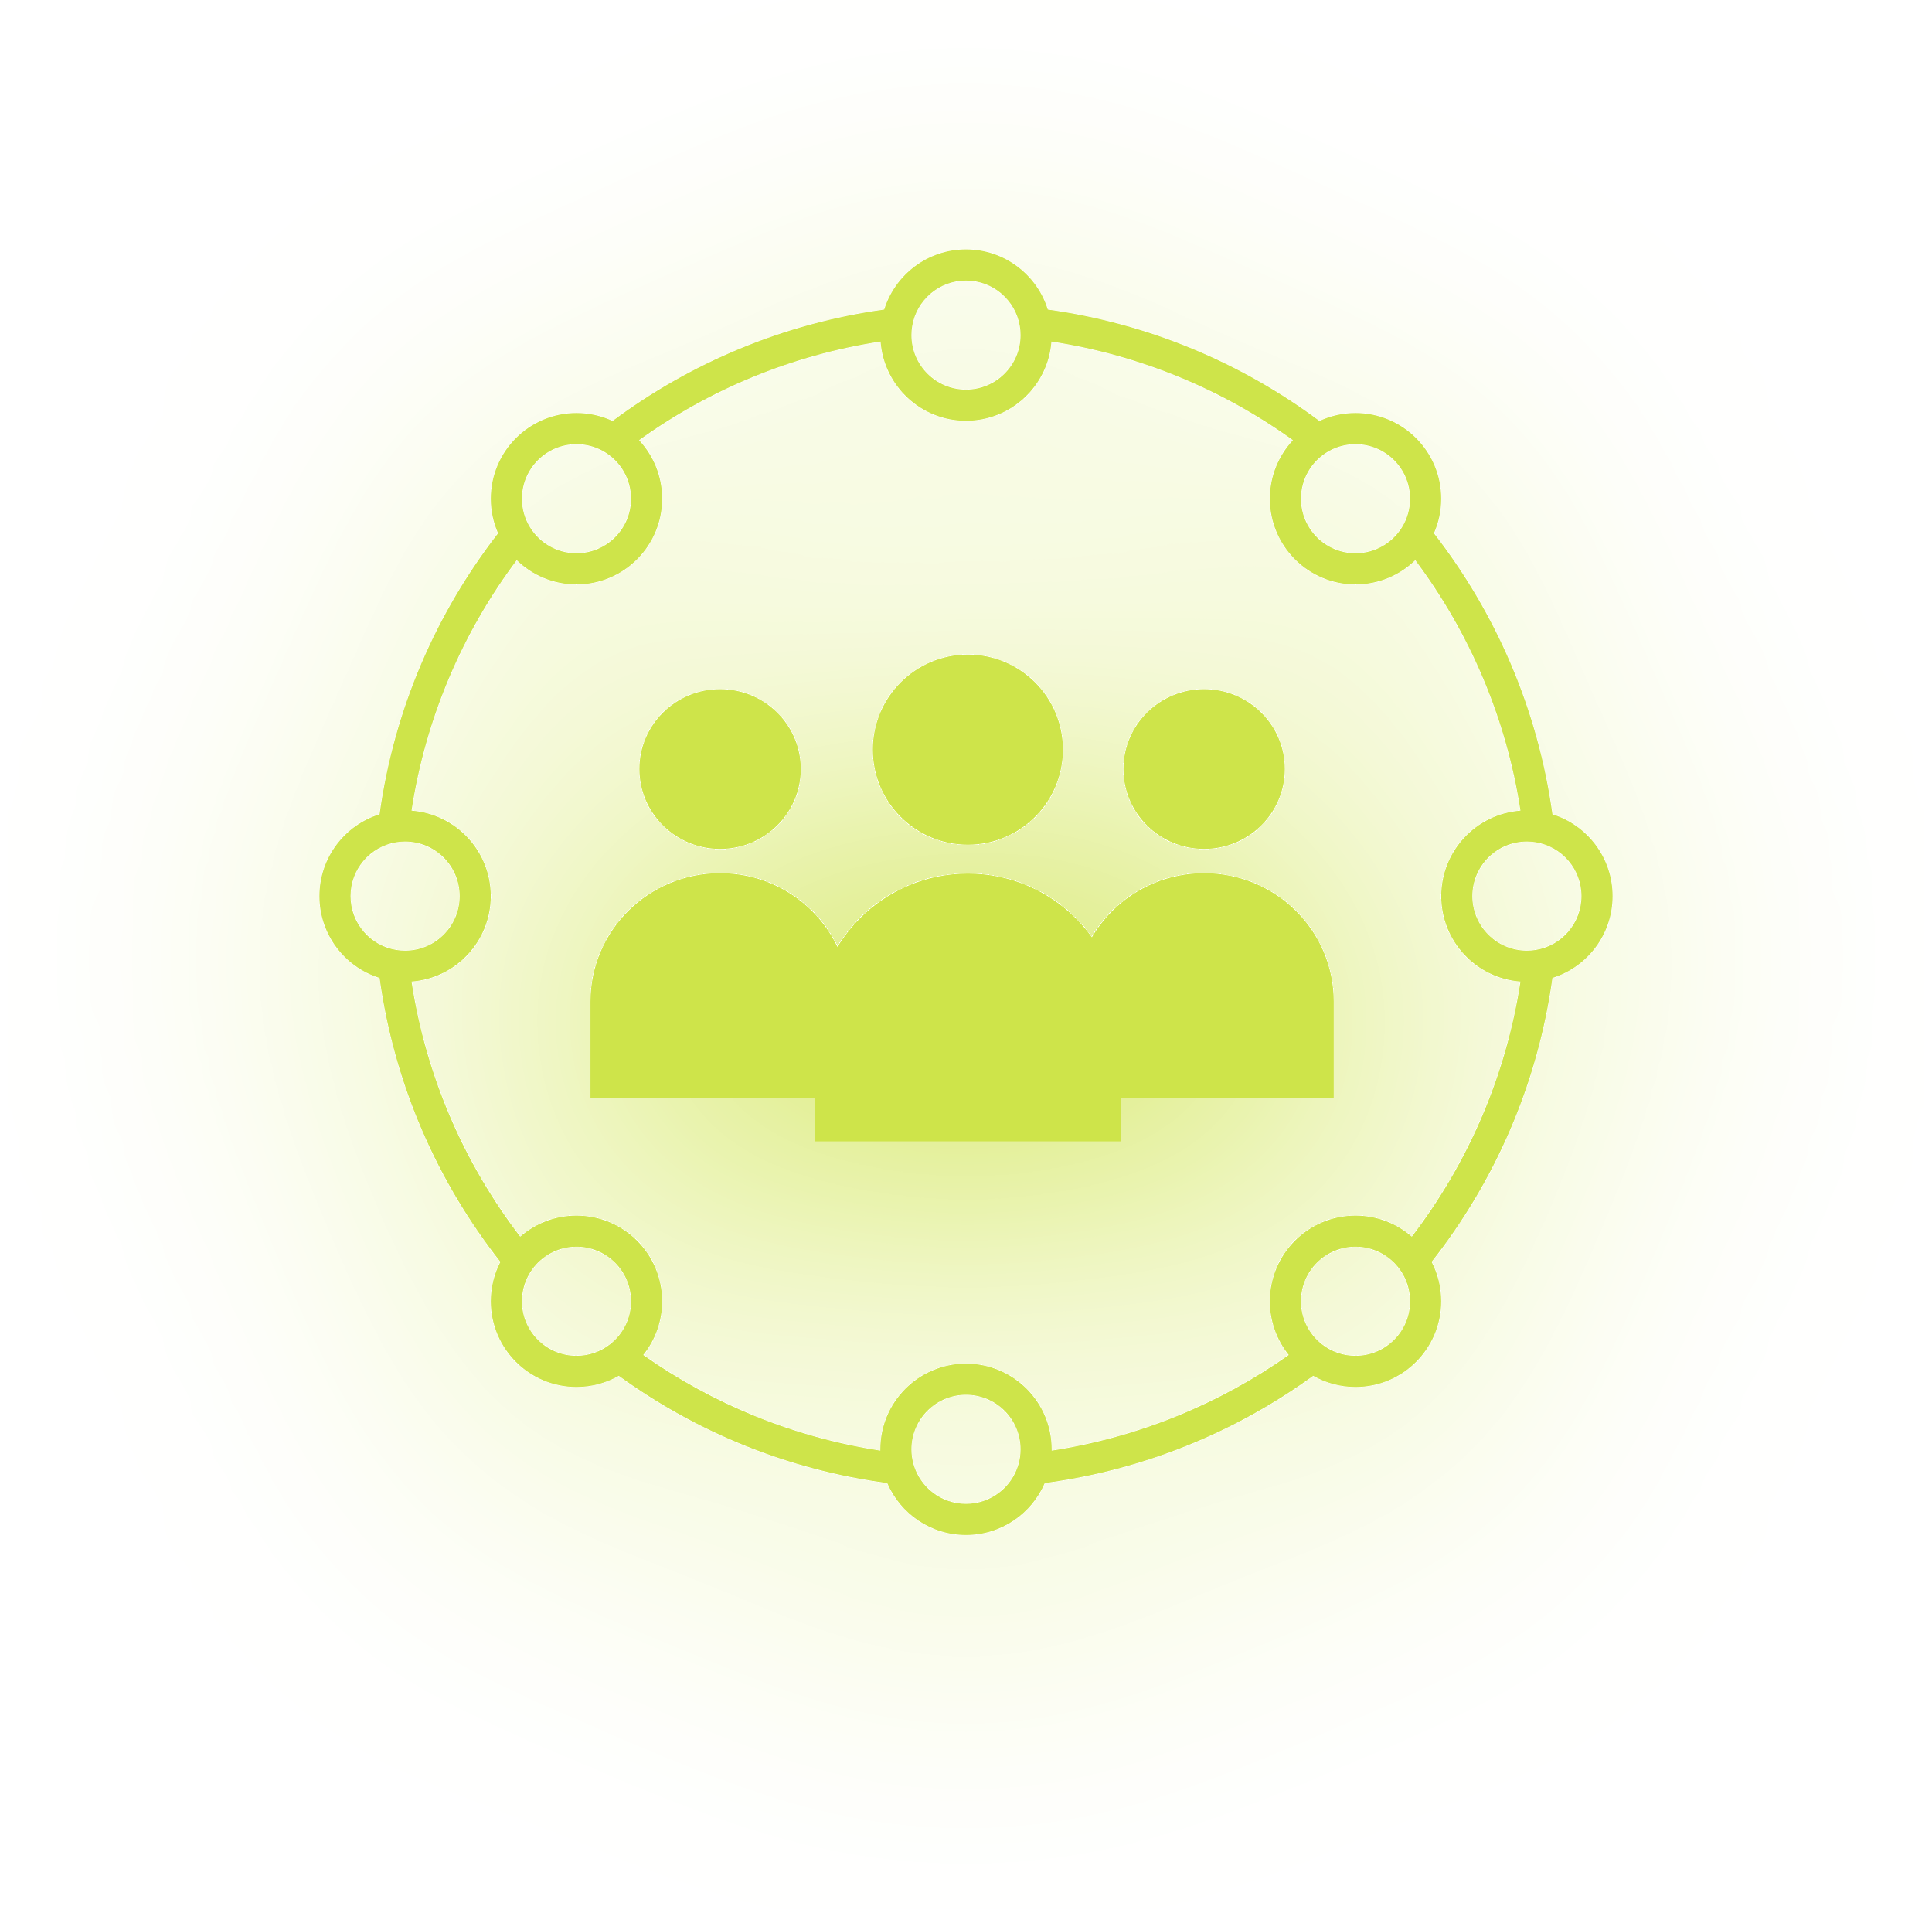
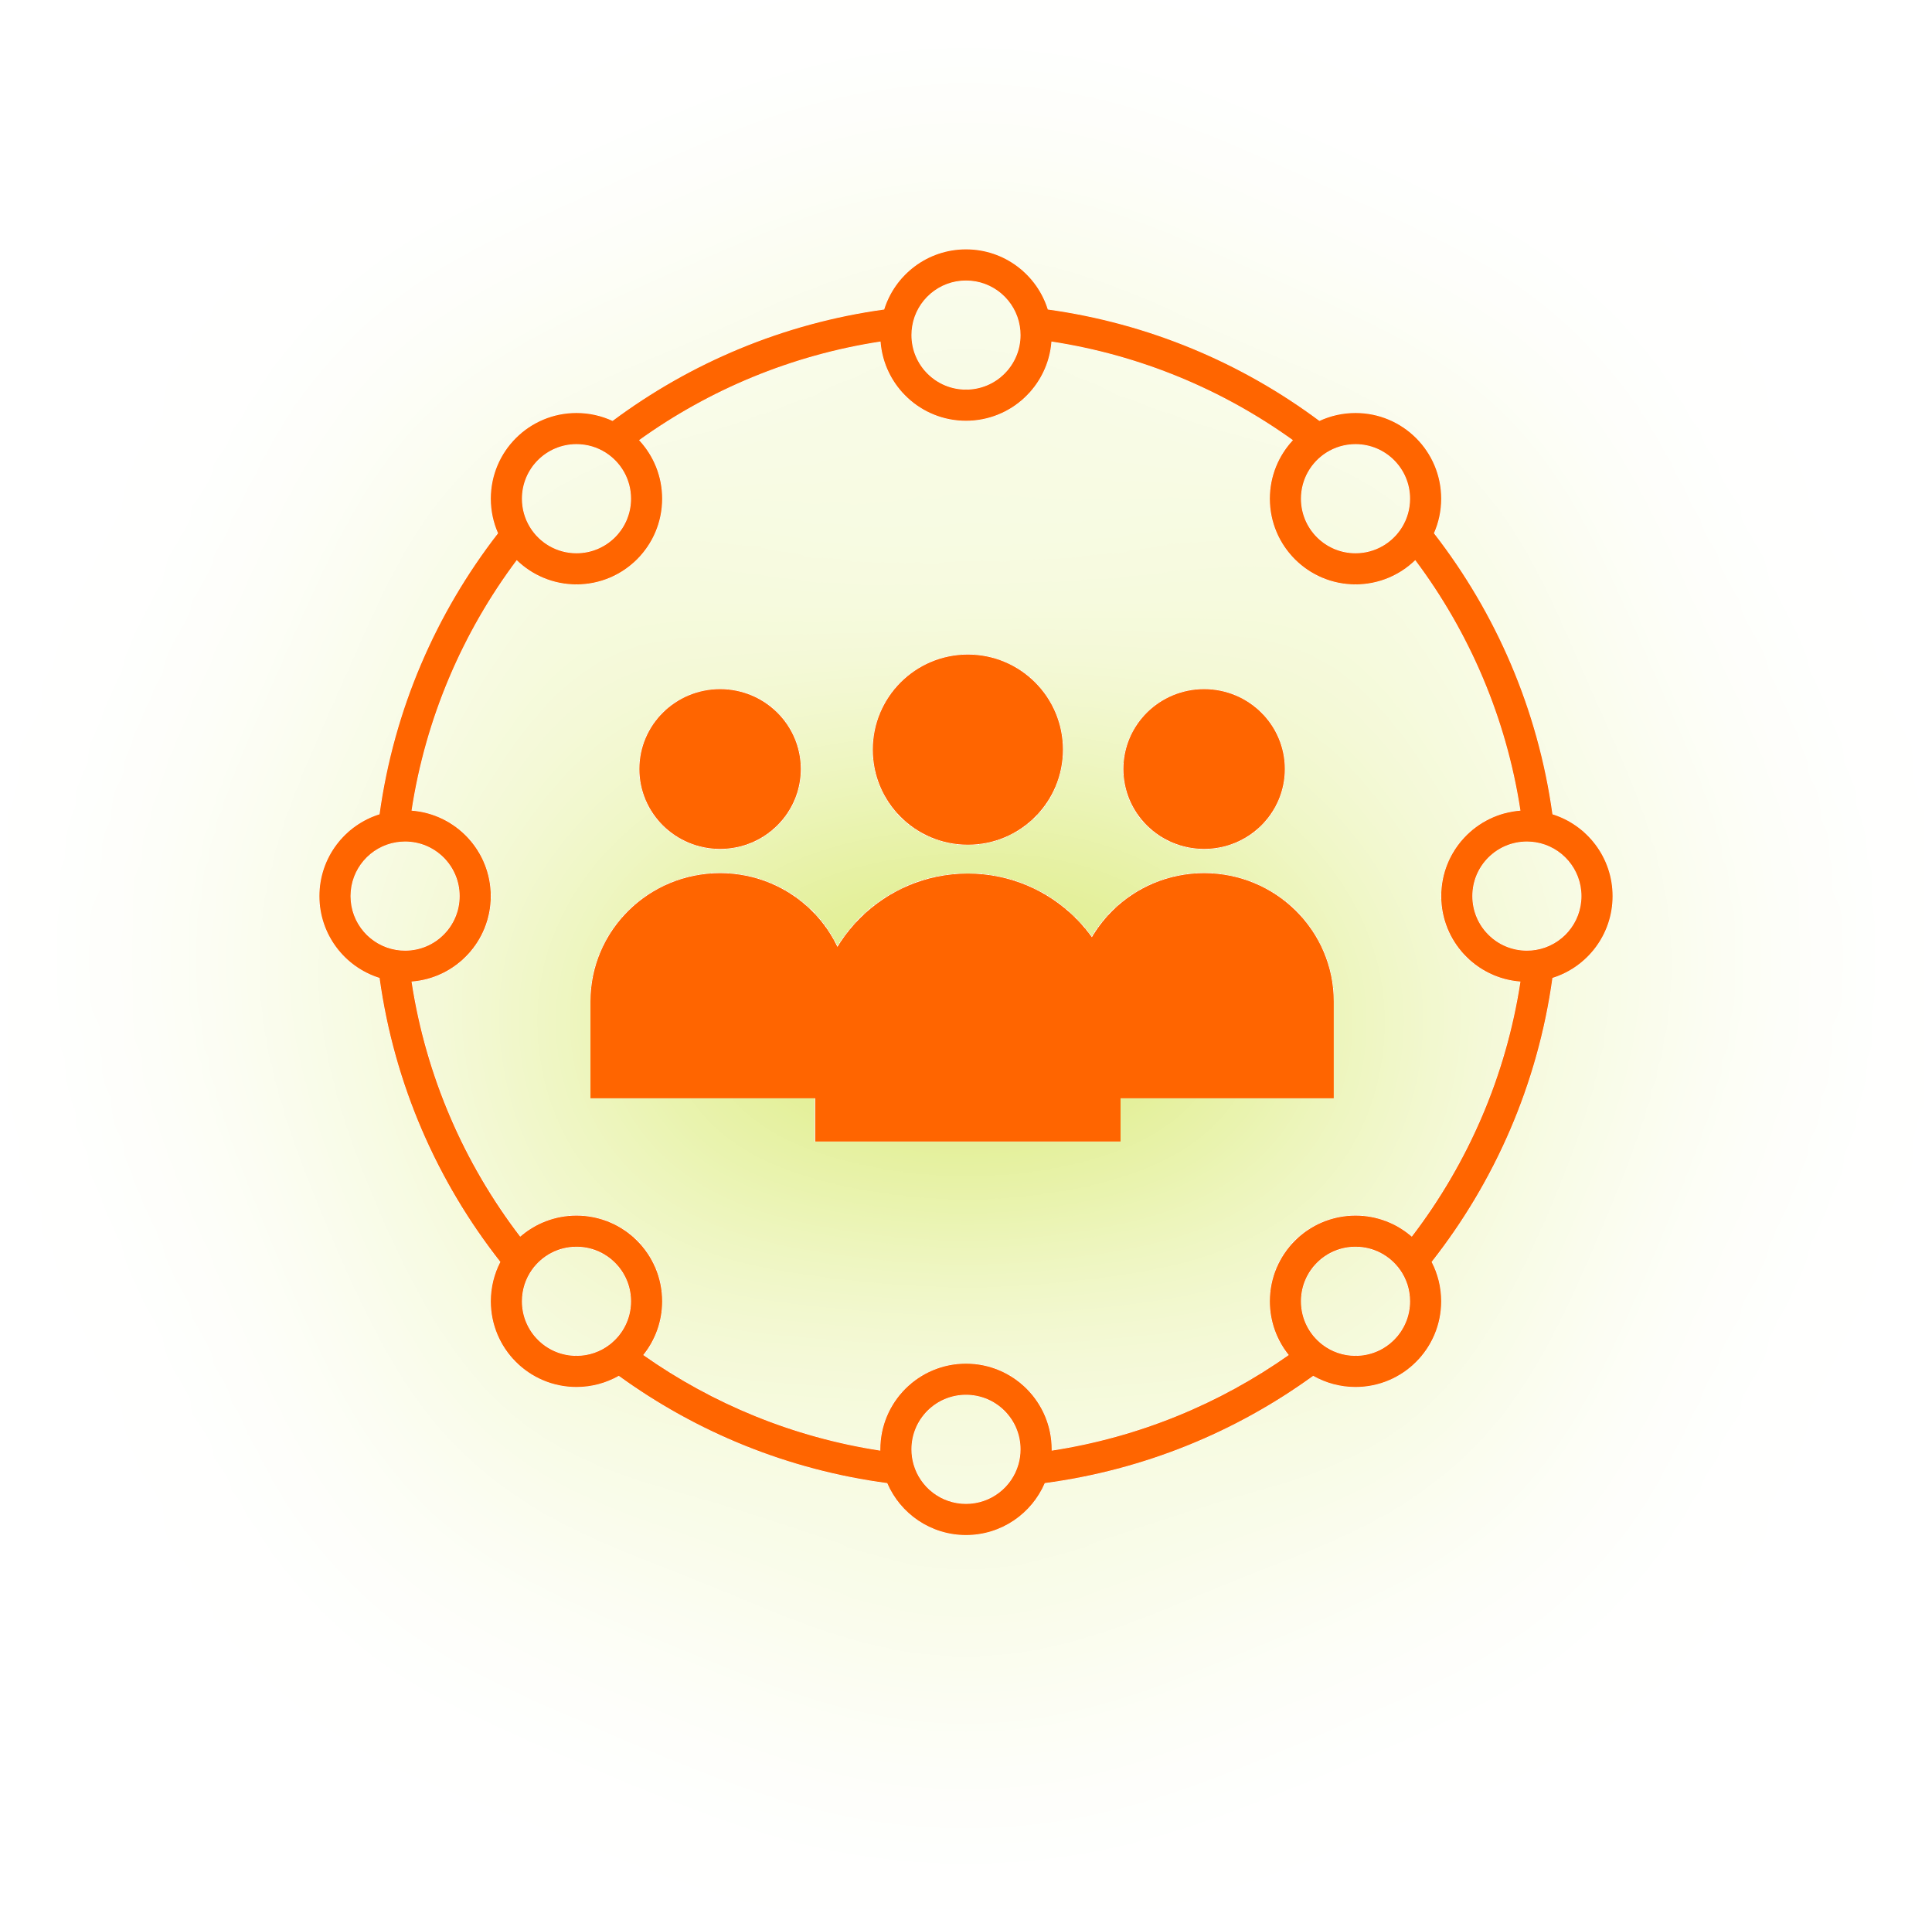
<svg xmlns="http://www.w3.org/2000/svg" width="124" height="123" viewBox="0 0 124 123" fill="none">
  <g filter="url(#filter0_d_800_619)">
-     <path d="M51.398 49.346C51.398 52.178 49.079 54.473 46.218 54.473C43.356 54.473 41.036 52.178 41.036 49.346C41.036 46.514 43.356 44.219 46.218 44.219C49.079 44.219 51.398 46.514 51.398 49.346Z" fill="#CEE44A" />
-     <path d="M37.897 64.262C37.897 59.714 41.622 56.027 46.218 56.027C50.813 56.027 54.538 59.714 54.538 64.262V70.476H37.897V64.262Z" fill="#CEE44A" />
-     <path d="M82.464 49.346C82.464 52.178 80.144 54.473 77.283 54.473C74.421 54.473 72.102 52.178 72.102 49.346C72.102 46.514 74.421 44.219 77.283 44.219C80.144 44.219 82.464 46.514 82.464 49.346Z" fill="#CEE44A" />
-     <path d="M68.962 64.262C68.962 59.714 72.687 56.027 77.283 56.027C81.878 56.027 85.604 59.714 85.604 64.262V70.476H68.962V64.262Z" fill="#CEE44A" />
-     <path d="M68.222 48.102C68.222 51.472 65.49 54.204 62.12 54.204C58.75 54.204 56.018 51.472 56.018 48.102C56.018 44.732 58.75 42 62.12 42C65.49 42 68.222 44.732 68.222 48.102Z" fill="#CEE44A" />
-     <path d="M52.32 65.853C52.32 60.441 56.707 56.053 62.12 56.053C67.532 56.053 71.92 60.441 71.92 65.853V73.25H52.32V65.853Z" fill="#CEE44A" />
-     <path fill-rule="evenodd" clip-rule="evenodd" d="M62 18C60.263 18 58.82 19.266 58.547 20.926C58.516 21.112 58.5 21.304 58.5 21.5C58.5 23.433 60.067 25 62 25C63.933 25 65.5 23.433 65.5 21.5C65.5 21.304 65.484 21.112 65.453 20.926C65.18 19.266 63.737 18 62 18ZM56.749 19.86C57.447 17.623 59.533 16 62 16C64.467 16 66.553 17.623 67.251 19.86C73.726 20.755 79.68 23.282 84.684 27.01C85.388 26.683 86.174 26.5 87 26.5C90.038 26.5 92.5 28.962 92.5 32C92.5 32.788 92.334 33.539 92.034 34.218C96.012 39.342 98.709 45.514 99.64 52.249C101.877 52.947 103.5 55.033 103.5 57.5C103.5 59.967 101.877 62.053 99.64 62.751C98.697 69.57 95.945 75.811 91.886 80.972C92.278 81.73 92.5 82.59 92.5 83.5C92.5 86.538 90.038 89 87 89C86.013 89 85.086 88.739 84.284 88.284C79.314 91.888 73.435 94.318 67.057 95.166C66.216 97.126 64.269 98.5 62 98.5C59.731 98.5 57.784 97.126 56.943 95.166C50.565 94.318 44.686 91.888 39.716 88.284C38.914 88.739 37.987 89 37 89C33.962 89 31.5 86.538 31.5 83.5C31.5 82.59 31.722 81.73 32.114 80.972C28.055 75.811 25.303 69.57 24.36 62.751C22.123 62.053 20.5 59.967 20.5 57.5C20.5 55.033 22.123 52.947 24.36 52.249C25.291 45.514 27.988 39.342 31.966 34.218C31.666 33.539 31.5 32.788 31.5 32C31.5 28.962 33.962 26.5 37 26.5C37.826 26.5 38.612 26.683 39.316 27.01C44.32 23.282 50.274 20.755 56.749 19.86ZM56.515 21.915C50.795 22.789 45.519 25.01 41.017 28.244C41.936 29.226 42.5 30.547 42.5 32C42.5 35.038 40.038 37.5 37 37.5C35.508 37.5 34.155 36.906 33.165 35.943C29.703 40.567 27.327 46.05 26.415 52.015C29.259 52.228 31.5 54.602 31.5 57.5C31.5 60.398 29.259 62.772 26.415 62.985C27.346 69.077 29.804 74.667 33.388 79.352C34.354 78.511 35.617 78 37 78C40.038 78 42.5 80.462 42.5 83.5C42.5 84.805 42.045 86.005 41.286 86.947C45.724 90.075 50.9 92.224 56.501 93.083C56.5 93.055 56.5 93.028 56.5 93C56.5 89.962 58.962 87.5 62 87.5C65.038 87.5 67.5 89.962 67.5 93C67.5 93.028 67.5 93.055 67.499 93.083C73.1 92.224 78.276 90.075 82.714 86.947C81.955 86.005 81.5 84.805 81.5 83.5C81.5 80.462 83.962 78 87 78C88.383 78 89.646 78.511 90.612 79.352C94.195 74.667 96.654 69.077 97.585 62.985C94.741 62.772 92.5 60.398 92.5 57.5C92.5 54.602 94.741 52.228 97.585 52.015C96.673 46.05 94.297 40.567 90.835 35.943C89.845 36.906 88.492 37.5 87 37.5C83.962 37.5 81.5 35.038 81.5 32C81.5 30.547 82.064 29.226 82.983 28.244C78.481 25.01 73.204 22.789 67.485 21.915C67.272 24.759 64.898 27 62 27C59.102 27 56.728 24.759 56.515 21.915ZM37 28.5C35.067 28.5 33.5 30.067 33.5 32C33.5 32.665 33.685 33.285 34.005 33.812C34.62 34.826 35.732 35.5 37 35.5C38.933 35.5 40.5 33.933 40.5 32C40.5 30.756 39.852 29.664 38.871 29.041C38.331 28.699 37.69 28.5 37 28.5ZM87 28.5C86.31 28.5 85.669 28.699 85.129 29.041C84.148 29.664 83.5 30.756 83.5 32C83.5 33.933 85.067 35.5 87 35.5C88.268 35.5 89.38 34.826 89.995 33.812C90.315 33.285 90.5 32.665 90.5 32C90.5 30.067 88.933 28.5 87 28.5ZM26 54C25.804 54 25.612 54.016 25.426 54.047C23.766 54.32 22.5 55.763 22.5 57.5C22.5 59.237 23.766 60.68 25.426 60.953C25.612 60.984 25.804 61 26 61C27.933 61 29.5 59.433 29.5 57.5C29.5 55.567 27.933 54 26 54ZM98 54C96.067 54 94.5 55.567 94.5 57.5C94.5 59.433 96.067 61 98 61C98.196 61 98.388 60.984 98.574 60.953C100.234 60.68 101.5 59.237 101.5 57.5C101.5 55.763 100.234 54.32 98.574 54.047C98.388 54.016 98.196 54 98 54ZM37 80C35.824 80 34.783 80.579 34.146 81.473C33.739 82.045 33.5 82.743 33.5 83.5C33.5 85.433 35.067 87 37 87C37.806 87 38.546 86.729 39.137 86.272C39.968 85.63 40.5 84.628 40.5 83.5C40.5 81.567 38.933 80 37 80ZM87 80C85.067 80 83.5 81.567 83.5 83.5C83.5 84.628 84.032 85.63 84.863 86.272C85.454 86.729 86.194 87 87 87C88.933 87 90.5 85.433 90.5 83.5C90.5 82.743 90.261 82.045 89.854 81.473C89.217 80.579 88.176 80 87 80ZM62 89.5C60.067 89.5 58.5 91.067 58.5 93C58.5 93.339 58.548 93.665 58.637 93.973C59.058 95.433 60.406 96.5 62 96.5C63.594 96.5 64.942 95.433 65.363 93.973C65.452 93.665 65.5 93.339 65.5 93C65.5 91.067 63.933 89.5 62 89.5Z" fill="#CEE44A" />
+     <path d="M51.398 49.346C51.398 52.178 49.079 54.473 46.218 54.473C43.356 54.473 41.036 52.178 41.036 49.346C41.036 46.514 43.356 44.219 46.218 44.219C49.079 44.219 51.398 46.514 51.398 49.346Z" fill="#FF6500" />
+     <path d="M37.897 64.262C37.897 59.714 41.622 56.027 46.218 56.027C50.813 56.027 54.538 59.714 54.538 64.262V70.476H37.897V64.262Z" fill="#FF6500" />
+     <path d="M82.464 49.346C82.464 52.178 80.144 54.473 77.283 54.473C74.421 54.473 72.102 52.178 72.102 49.346C72.102 46.514 74.421 44.219 77.283 44.219C80.144 44.219 82.464 46.514 82.464 49.346Z" fill="#FF6500" />
+     <path d="M68.962 64.262C68.962 59.714 72.687 56.027 77.283 56.027C81.878 56.027 85.604 59.714 85.604 64.262V70.476H68.962V64.262Z" fill="#FF6500" />
+     <path d="M68.222 48.102C68.222 51.472 65.49 54.204 62.12 54.204C58.75 54.204 56.018 51.472 56.018 48.102C56.018 44.732 58.75 42 62.12 42C65.49 42 68.222 44.732 68.222 48.102Z" fill="#FF6500" />
+     <path d="M52.32 65.853C52.32 60.441 56.707 56.053 62.12 56.053C67.532 56.053 71.92 60.441 71.92 65.853V73.25H52.32V65.853Z" fill="#FF6500" />
+     <path fill-rule="evenodd" clip-rule="evenodd" d="M62 18C60.263 18 58.82 19.266 58.547 20.926C58.516 21.112 58.5 21.304 58.5 21.5C58.5 23.433 60.067 25 62 25C63.933 25 65.5 23.433 65.5 21.5C65.5 21.304 65.484 21.112 65.453 20.926C65.18 19.266 63.737 18 62 18ZM56.749 19.86C57.447 17.623 59.533 16 62 16C64.467 16 66.553 17.623 67.251 19.86C73.726 20.755 79.68 23.282 84.684 27.01C85.388 26.683 86.174 26.5 87 26.5C90.038 26.5 92.5 28.962 92.5 32C92.5 32.788 92.334 33.539 92.034 34.218C96.012 39.342 98.709 45.514 99.64 52.249C101.877 52.947 103.5 55.033 103.5 57.5C103.5 59.967 101.877 62.053 99.64 62.751C98.697 69.57 95.945 75.811 91.886 80.972C92.278 81.73 92.5 82.59 92.5 83.5C92.5 86.538 90.038 89 87 89C86.013 89 85.086 88.739 84.284 88.284C79.314 91.888 73.435 94.318 67.057 95.166C66.216 97.126 64.269 98.5 62 98.5C59.731 98.5 57.784 97.126 56.943 95.166C50.565 94.318 44.686 91.888 39.716 88.284C38.914 88.739 37.987 89 37 89C33.962 89 31.5 86.538 31.5 83.5C31.5 82.59 31.722 81.73 32.114 80.972C28.055 75.811 25.303 69.57 24.36 62.751C22.123 62.053 20.5 59.967 20.5 57.5C20.5 55.033 22.123 52.947 24.36 52.249C25.291 45.514 27.988 39.342 31.966 34.218C31.666 33.539 31.5 32.788 31.5 32C31.5 28.962 33.962 26.5 37 26.5C37.826 26.5 38.612 26.683 39.316 27.01C44.32 23.282 50.274 20.755 56.749 19.86ZM56.515 21.915C50.795 22.789 45.519 25.01 41.017 28.244C41.936 29.226 42.5 30.547 42.5 32C42.5 35.038 40.038 37.5 37 37.5C35.508 37.5 34.155 36.906 33.165 35.943C29.703 40.567 27.327 46.05 26.415 52.015C29.259 52.228 31.5 54.602 31.5 57.5C31.5 60.398 29.259 62.772 26.415 62.985C27.346 69.077 29.804 74.667 33.388 79.352C34.354 78.511 35.617 78 37 78C40.038 78 42.5 80.462 42.5 83.5C42.5 84.805 42.045 86.005 41.286 86.947C45.724 90.075 50.9 92.224 56.501 93.083C56.5 93.055 56.5 93.028 56.5 93C56.5 89.962 58.962 87.5 62 87.5C65.038 87.5 67.5 89.962 67.5 93C67.5 93.028 67.5 93.055 67.499 93.083C73.1 92.224 78.276 90.075 82.714 86.947C81.955 86.005 81.5 84.805 81.5 83.5C81.5 80.462 83.962 78 87 78C88.383 78 89.646 78.511 90.612 79.352C94.195 74.667 96.654 69.077 97.585 62.985C94.741 62.772 92.5 60.398 92.5 57.5C92.5 54.602 94.741 52.228 97.585 52.015C96.673 46.05 94.297 40.567 90.835 35.943C89.845 36.906 88.492 37.5 87 37.5C83.962 37.5 81.5 35.038 81.5 32C81.5 30.547 82.064 29.226 82.983 28.244C78.481 25.01 73.204 22.789 67.485 21.915C67.272 24.759 64.898 27 62 27C59.102 27 56.728 24.759 56.515 21.915ZM37 28.5C35.067 28.5 33.5 30.067 33.5 32C33.5 32.665 33.685 33.285 34.005 33.812C34.62 34.826 35.732 35.5 37 35.5C38.933 35.5 40.5 33.933 40.5 32C40.5 30.756 39.852 29.664 38.871 29.041C38.331 28.699 37.69 28.5 37 28.5ZM87 28.5C86.31 28.5 85.669 28.699 85.129 29.041C84.148 29.664 83.5 30.756 83.5 32C83.5 33.933 85.067 35.5 87 35.5C88.268 35.5 89.38 34.826 89.995 33.812C90.315 33.285 90.5 32.665 90.5 32C90.5 30.067 88.933 28.5 87 28.5ZM26 54C25.804 54 25.612 54.016 25.426 54.047C23.766 54.32 22.5 55.763 22.5 57.5C22.5 59.237 23.766 60.68 25.426 60.953C25.612 60.984 25.804 61 26 61C27.933 61 29.5 59.433 29.5 57.5C29.5 55.567 27.933 54 26 54ZM98 54C96.067 54 94.5 55.567 94.5 57.5C94.5 59.433 96.067 61 98 61C98.196 61 98.388 60.984 98.574 60.953C100.234 60.68 101.5 59.237 101.5 57.5C101.5 55.763 100.234 54.32 98.574 54.047C98.388 54.016 98.196 54 98 54ZM37 80C35.824 80 34.783 80.579 34.146 81.473C33.739 82.045 33.5 82.743 33.5 83.5C33.5 85.433 35.067 87 37 87C37.806 87 38.546 86.729 39.137 86.272C39.968 85.63 40.5 84.628 40.5 83.5C40.5 81.567 38.933 80 37 80ZM87 80C85.067 80 83.5 81.567 83.5 83.5C83.5 84.628 84.032 85.63 84.863 86.272C85.454 86.729 86.194 87 87 87C88.933 87 90.5 85.433 90.5 83.5C90.5 82.743 90.261 82.045 89.854 81.473C89.217 80.579 88.176 80 87 80ZM62 89.5C60.067 89.5 58.5 91.067 58.5 93C58.5 93.339 58.548 93.665 58.637 93.973C59.058 95.433 60.406 96.5 62 96.5C63.594 96.5 64.942 95.433 65.363 93.973C65.452 93.665 65.5 93.339 65.5 93C65.5 91.067 63.933 89.5 62 89.5Z" fill="#FF6500" />
  </g>
  <defs>
    <filter id="filter0_d_800_619" x="0.5" y="0" width="123" height="122.5" filterUnits="userSpaceOnUse" color-interpolation-filters="sRGB">
      <feFlood flood-opacity="0" result="BackgroundImageFix" />
      <feColorMatrix in="SourceAlpha" type="matrix" values="0 0 0 0 0 0 0 0 0 0 0 0 0 0 0 0 0 0 127 0" result="hardAlpha" />
      <feOffset dy="4" />
      <feGaussianBlur stdDeviation="10" />
      <feComposite in2="hardAlpha" operator="out" />
      <feColorMatrix type="matrix" values="0 0 0 0 0.808 0 0 0 0 0.894 0 0 0 0 0.29 0 0 0 1 0" />
      <feBlend mode="normal" in2="BackgroundImageFix" result="effect1_dropShadow_800_619" />
      <feBlend mode="normal" in="SourceGraphic" in2="effect1_dropShadow_800_619" result="shape" />
    </filter>
  </defs>
</svg>
